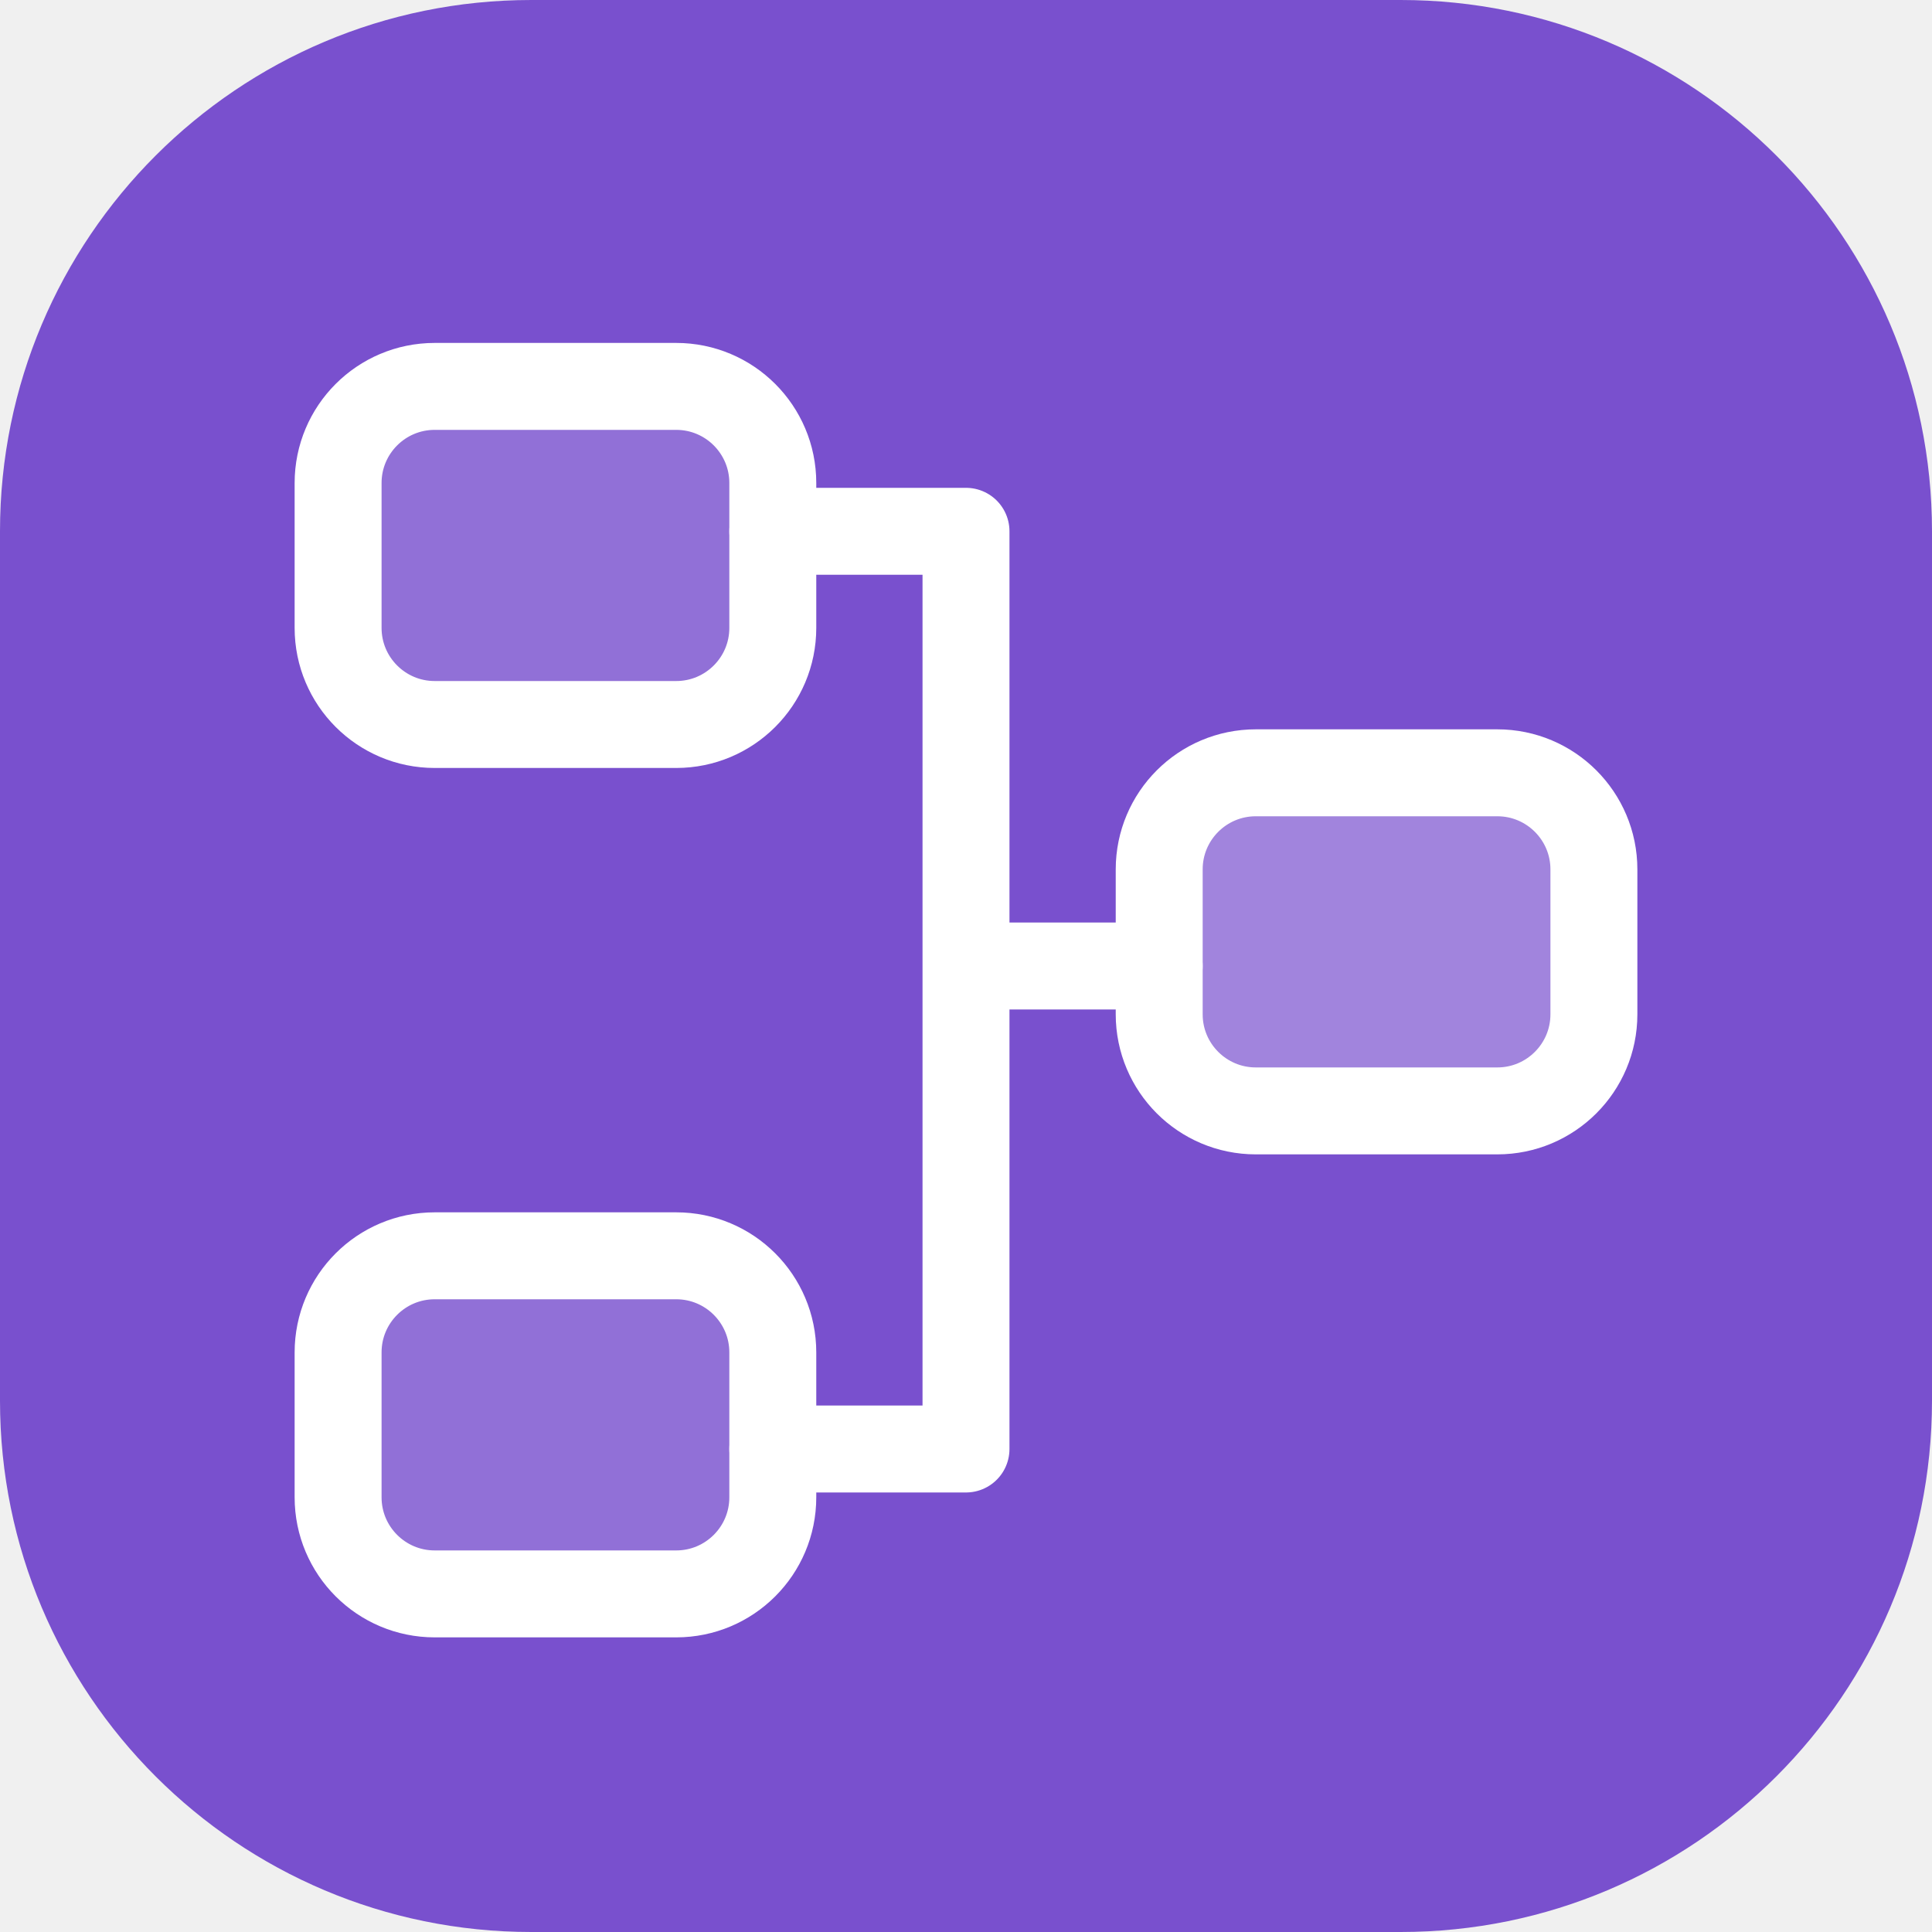
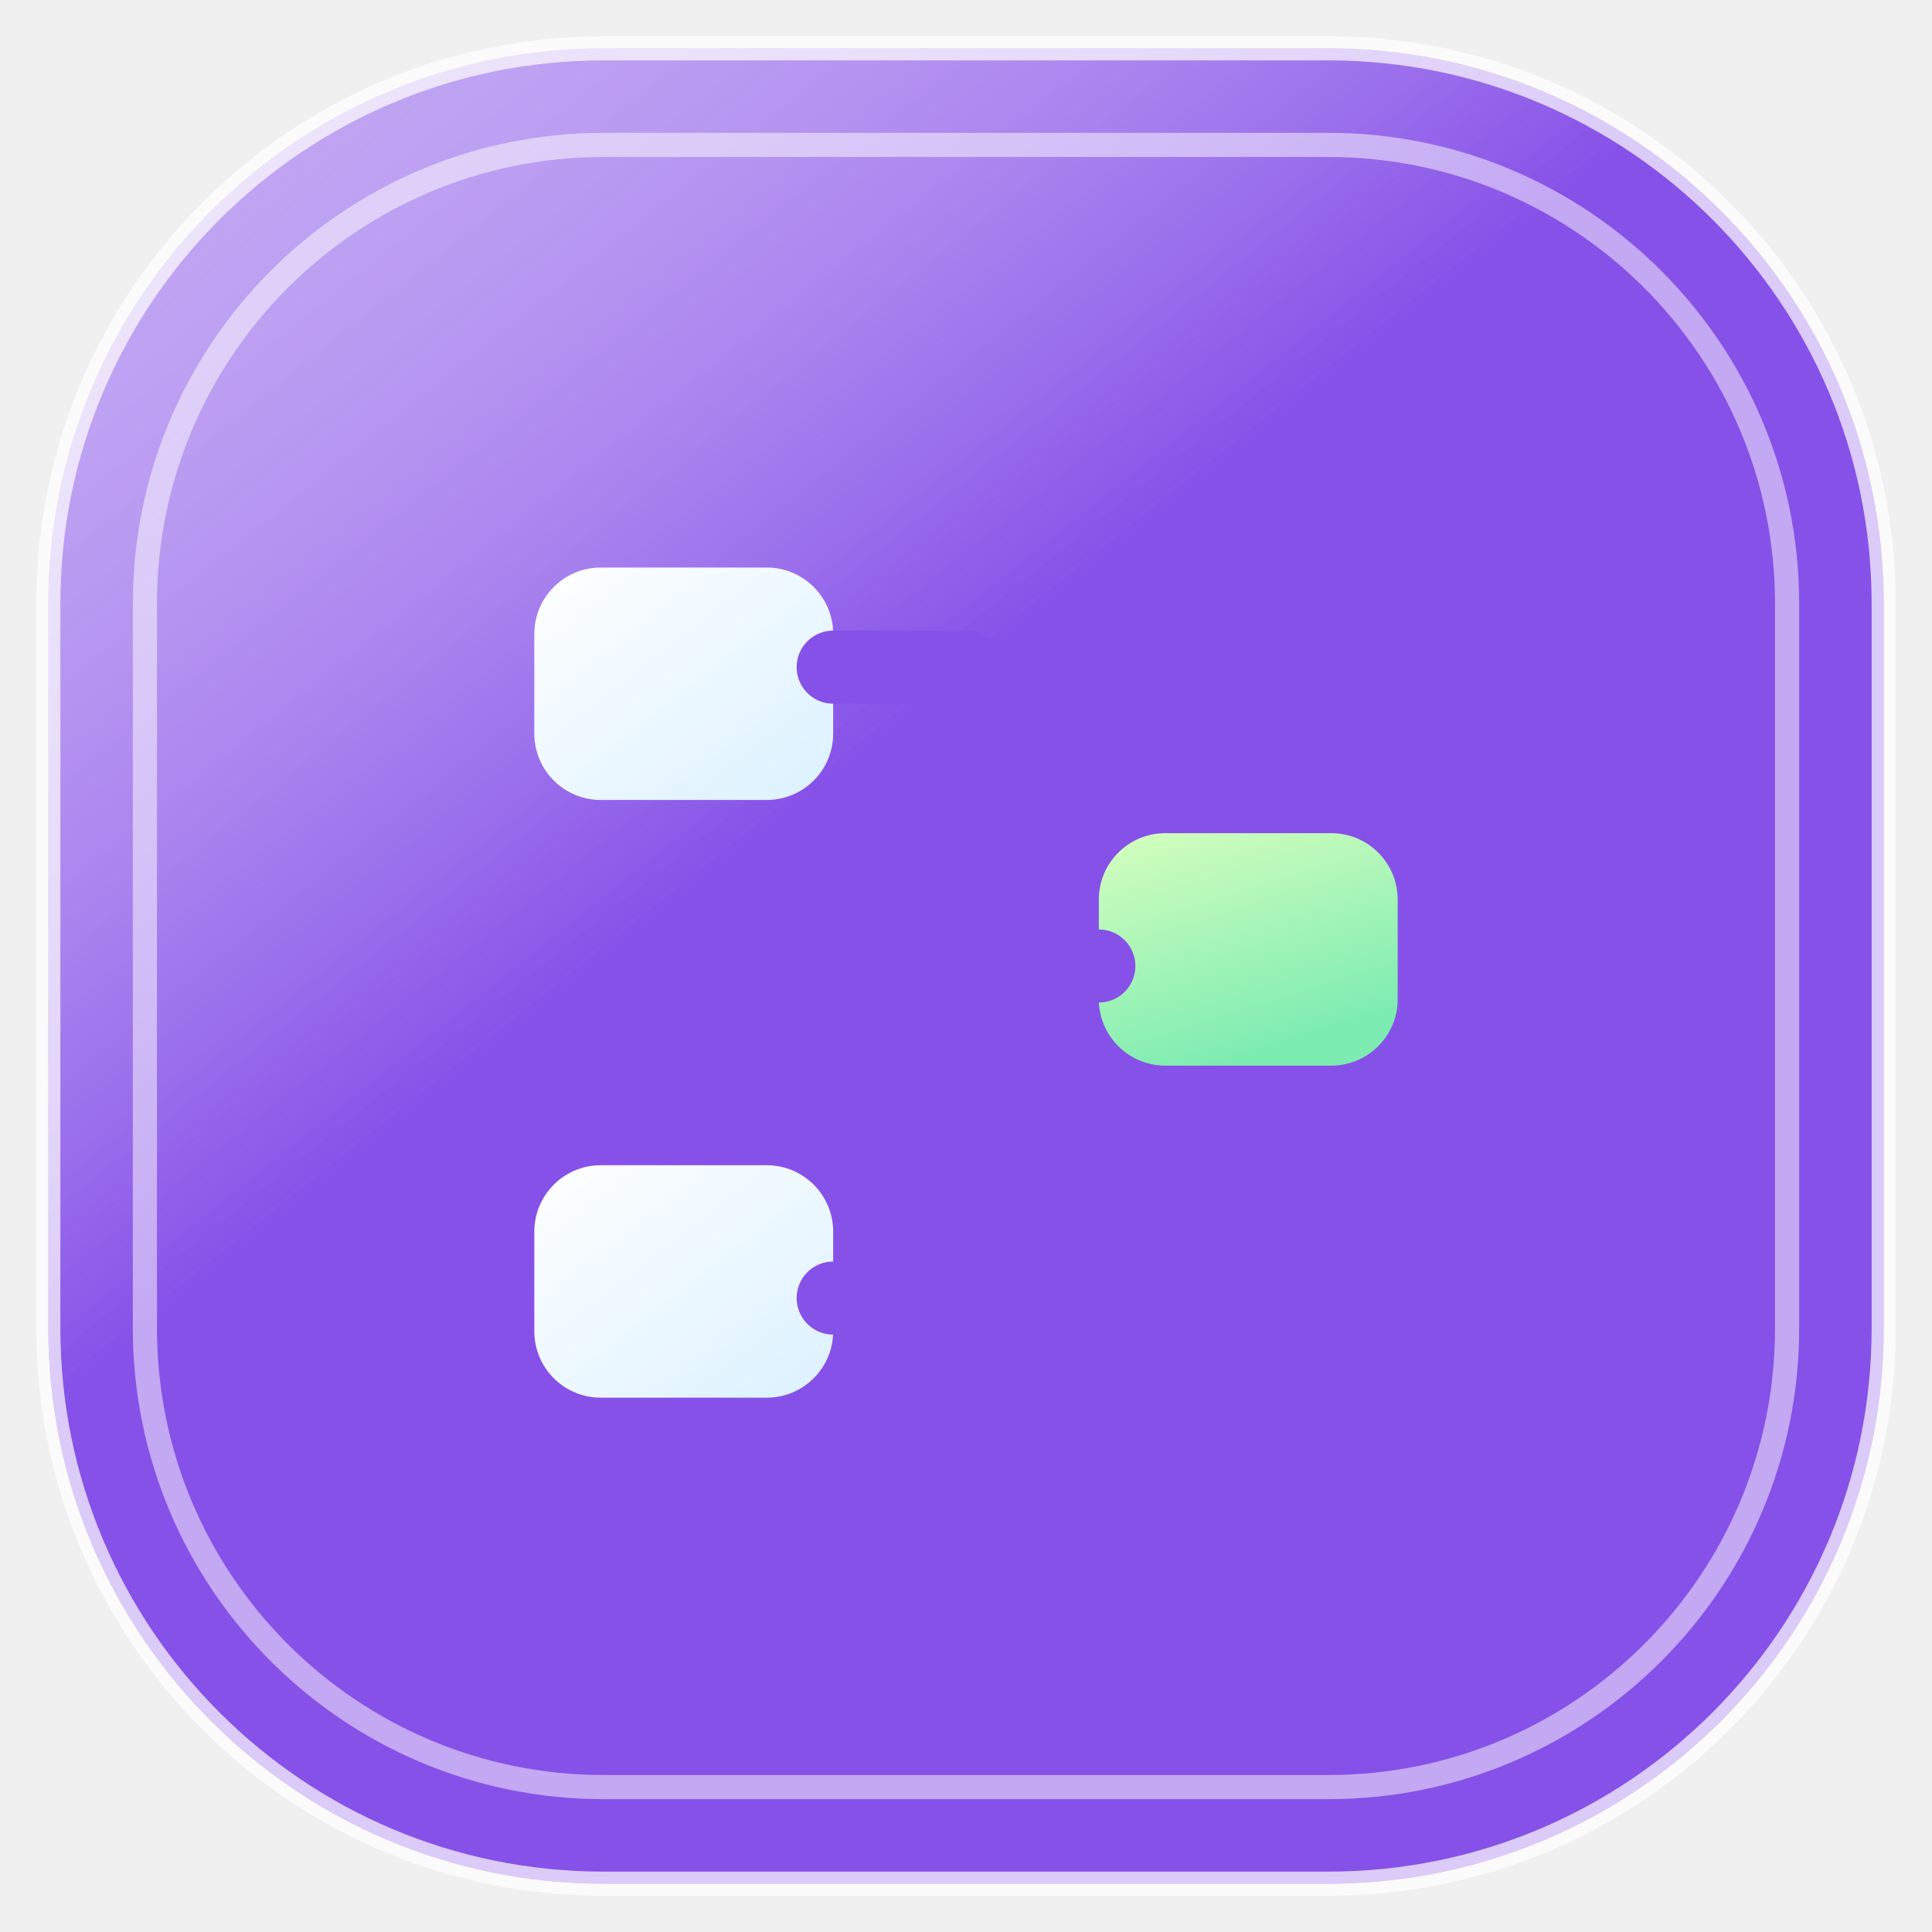
- <svg xmlns="http://www.w3.org/2000/svg" width="40" height="40" viewBox="0 0 40 40" role="img" aria-label="Workflow Studio">
-   <rect width="40" height="40" rx="11" fill="#7950CE" />
-   <g transform="translate(4 4)" stroke="#FFFFFF" stroke-width="1.8" stroke-linecap="round" stroke-linejoin="round" fill="none">
-     <rect x="3" y="4" width="9" height="7" rx="2" fill="#FFFFFF" fill-opacity="0.18" />
-     <rect x="20" y="12" width="9" height="7" rx="2" fill="#FFFFFF" fill-opacity="0.30" />
-     <rect x="3" y="22" width="9" height="7" rx="2" fill="#FFFFFF" fill-opacity="0.18" />
-     <path d="M12 7h4v19h-4m4-10h4" fill="none" />
+ <svg xmlns="http://www.w3.org/2000/svg" width="80" height="80" viewBox="0 0 80 80" role="img" aria-label="Workflow Studio">
+   <defs>
+     <linearGradient id="base" x2="0.8" y2="1">
+       <stop stop-color="#FFFFFF" stop-opacity=".5" />
+       <stop offset=".45" stop-color="#8651E8" />
+       <stop offset="1" stop-color="#8651E8" />
+     </linearGradient>
+     <linearGradient id="white" x2="1" y2="1">
+       <stop stop-color="#FFFFFF" />
+       <stop offset="1" stop-color="#DBF1FF" />
+     </linearGradient>
+     <linearGradient id="accent" x2=".4" y2="1">
+       <stop stop-color="#D6FFBE" />
+       <stop offset="1" stop-color="#7DECB2" />
+     </linearGradient>
+   </defs>
+   <rect x="2" y="2" width="76" height="76" rx="23" fill="#8651E8" />
+   <rect x="2" y="2" width="76" height="76" rx="23" fill="url(#base)" stroke="#FFFFFF" stroke-opacity=".7" />
+   <rect x="6" y="6" width="68" height="68" rx="19" fill="none" stroke="#FFFFFF" stroke-opacity=".5" />
+   <g transform="translate(18 18) scale(1.375)" stroke-linecap="round" stroke-linejoin="round">
+     <rect x="3" y="4" width="9" height="7" rx="2" fill="url(#white)" stroke="none" stroke-width="2.2" />
+     <rect x="20" y="12" width="9" height="7" rx="2" fill="url(#accent)" stroke="none" stroke-width="2.2" />
+     <rect x="3" y="22" width="9" height="7" rx="2" fill="url(#white)" stroke="none" stroke-width="2.2" />
+     <path d="M12 7h4v19h-4m4-10h4" fill="none" stroke="#8651E8" stroke-width="2.2" />
  </g>
</svg>
